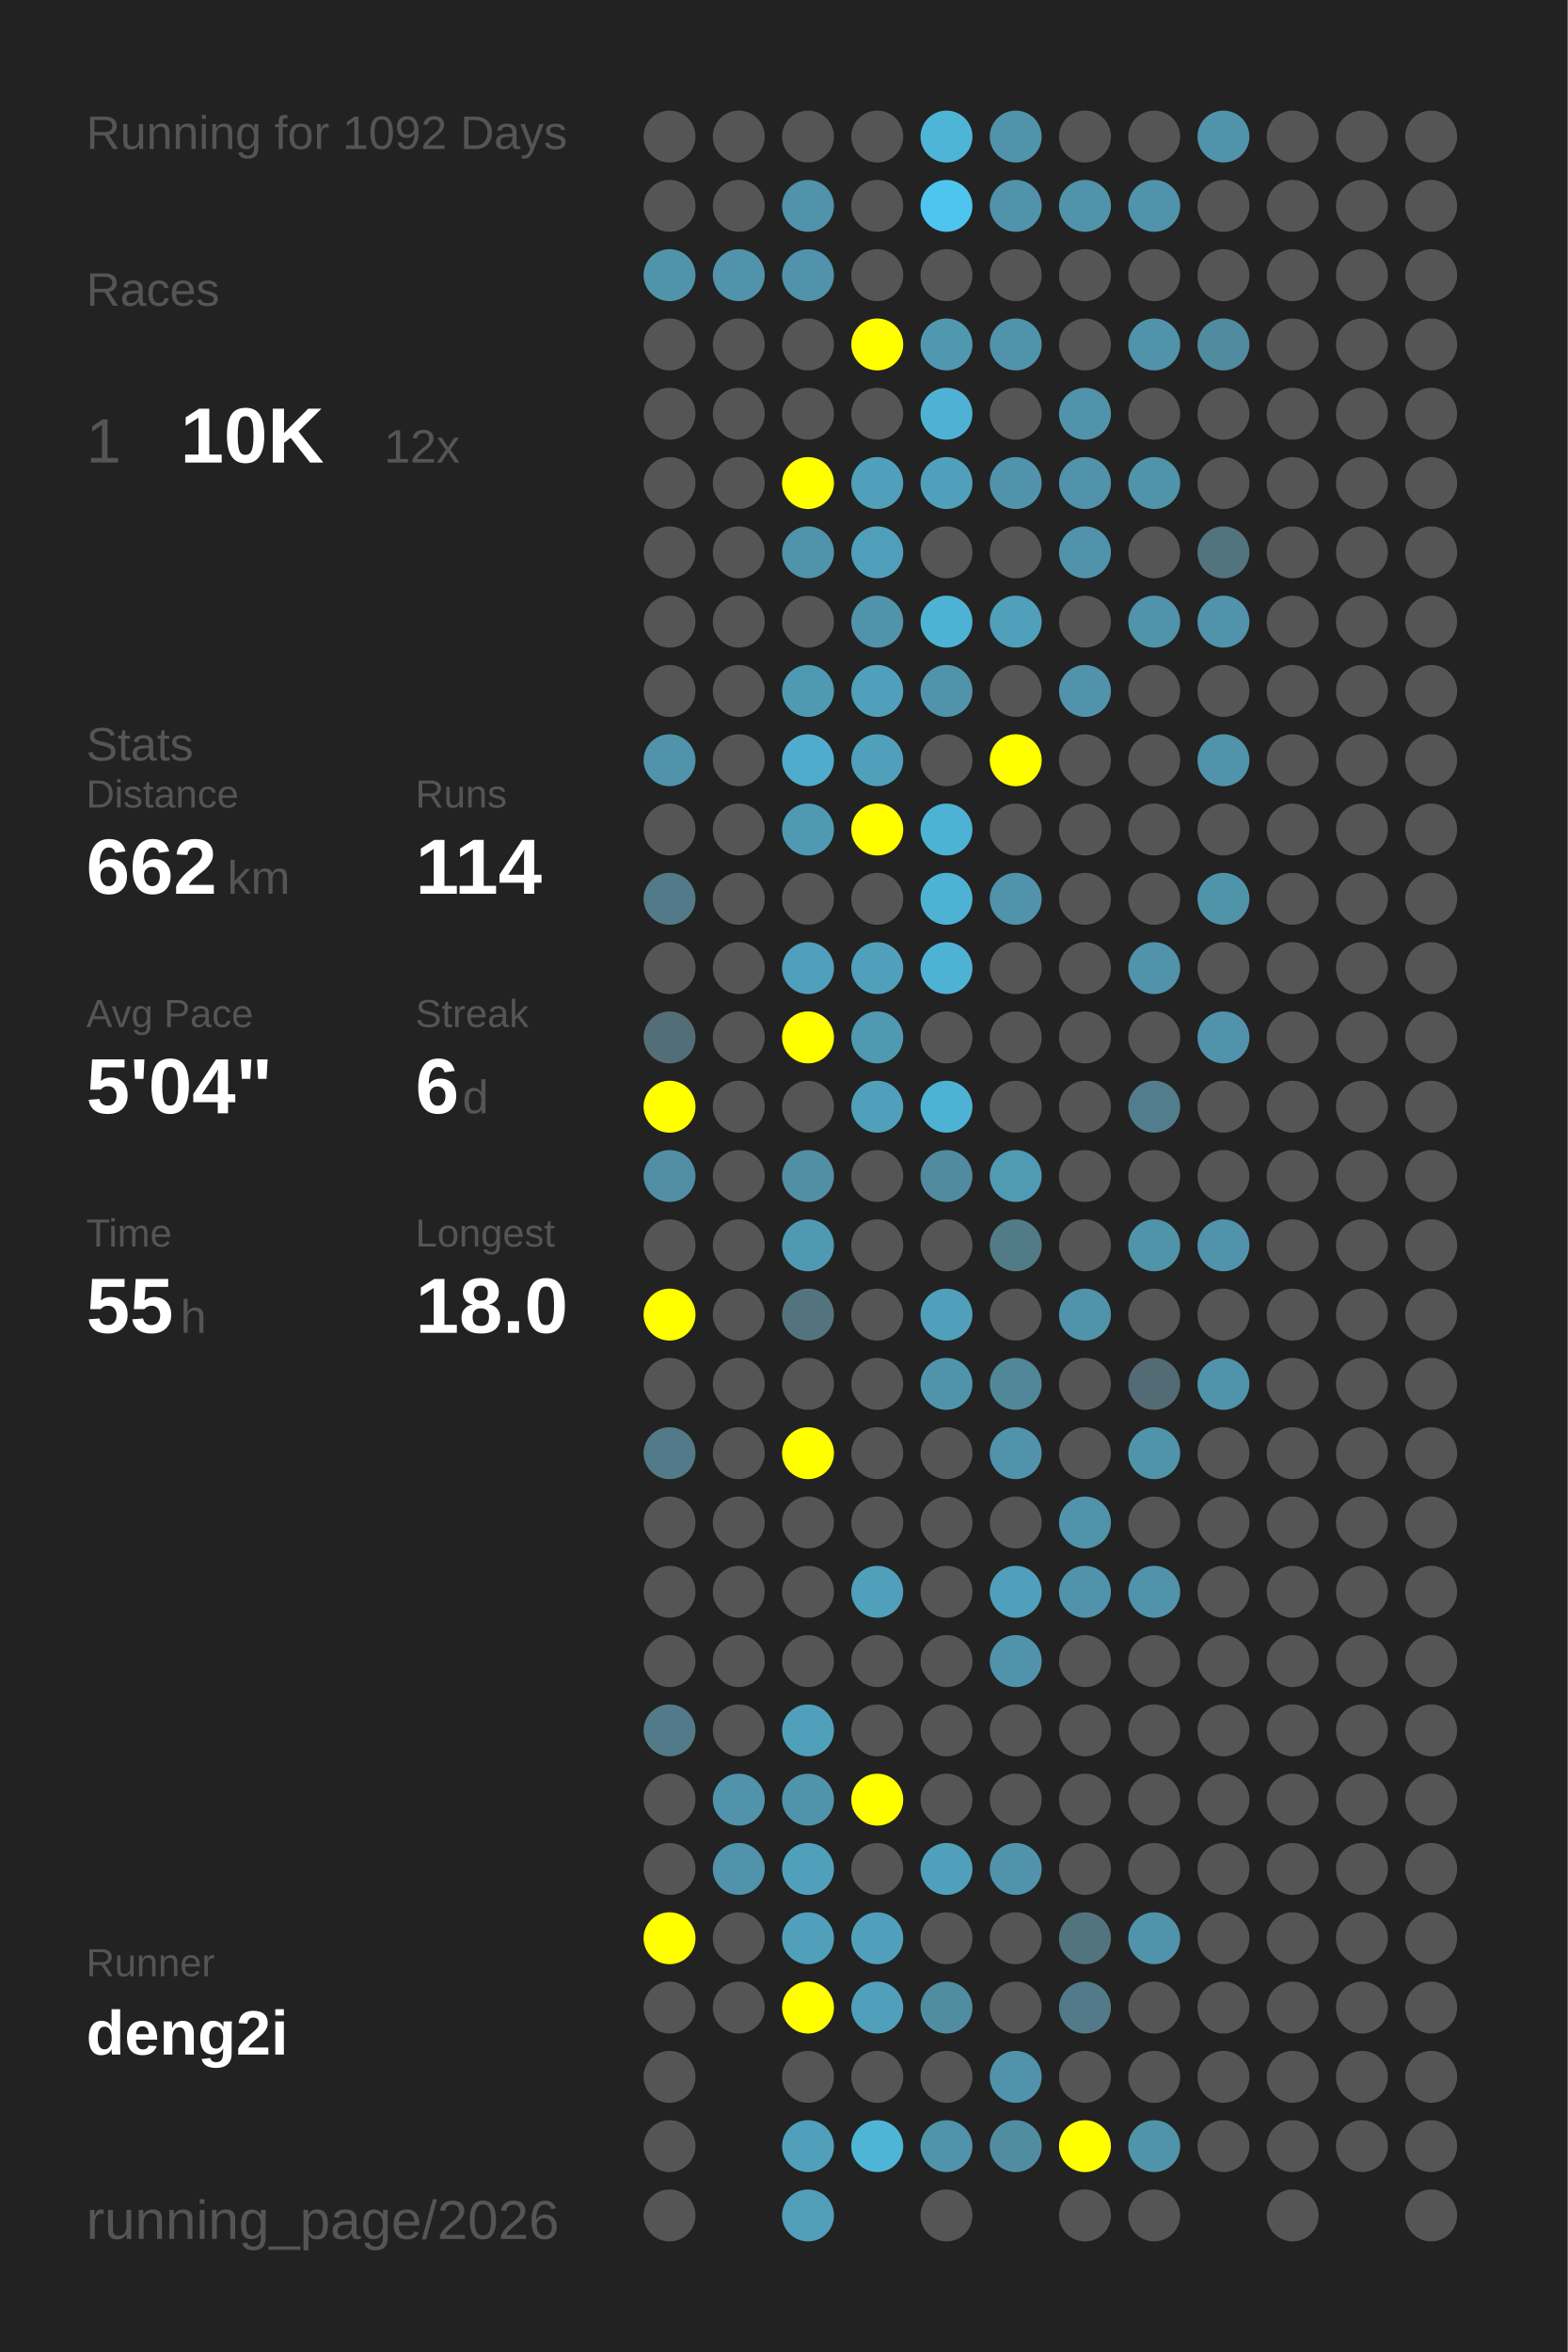
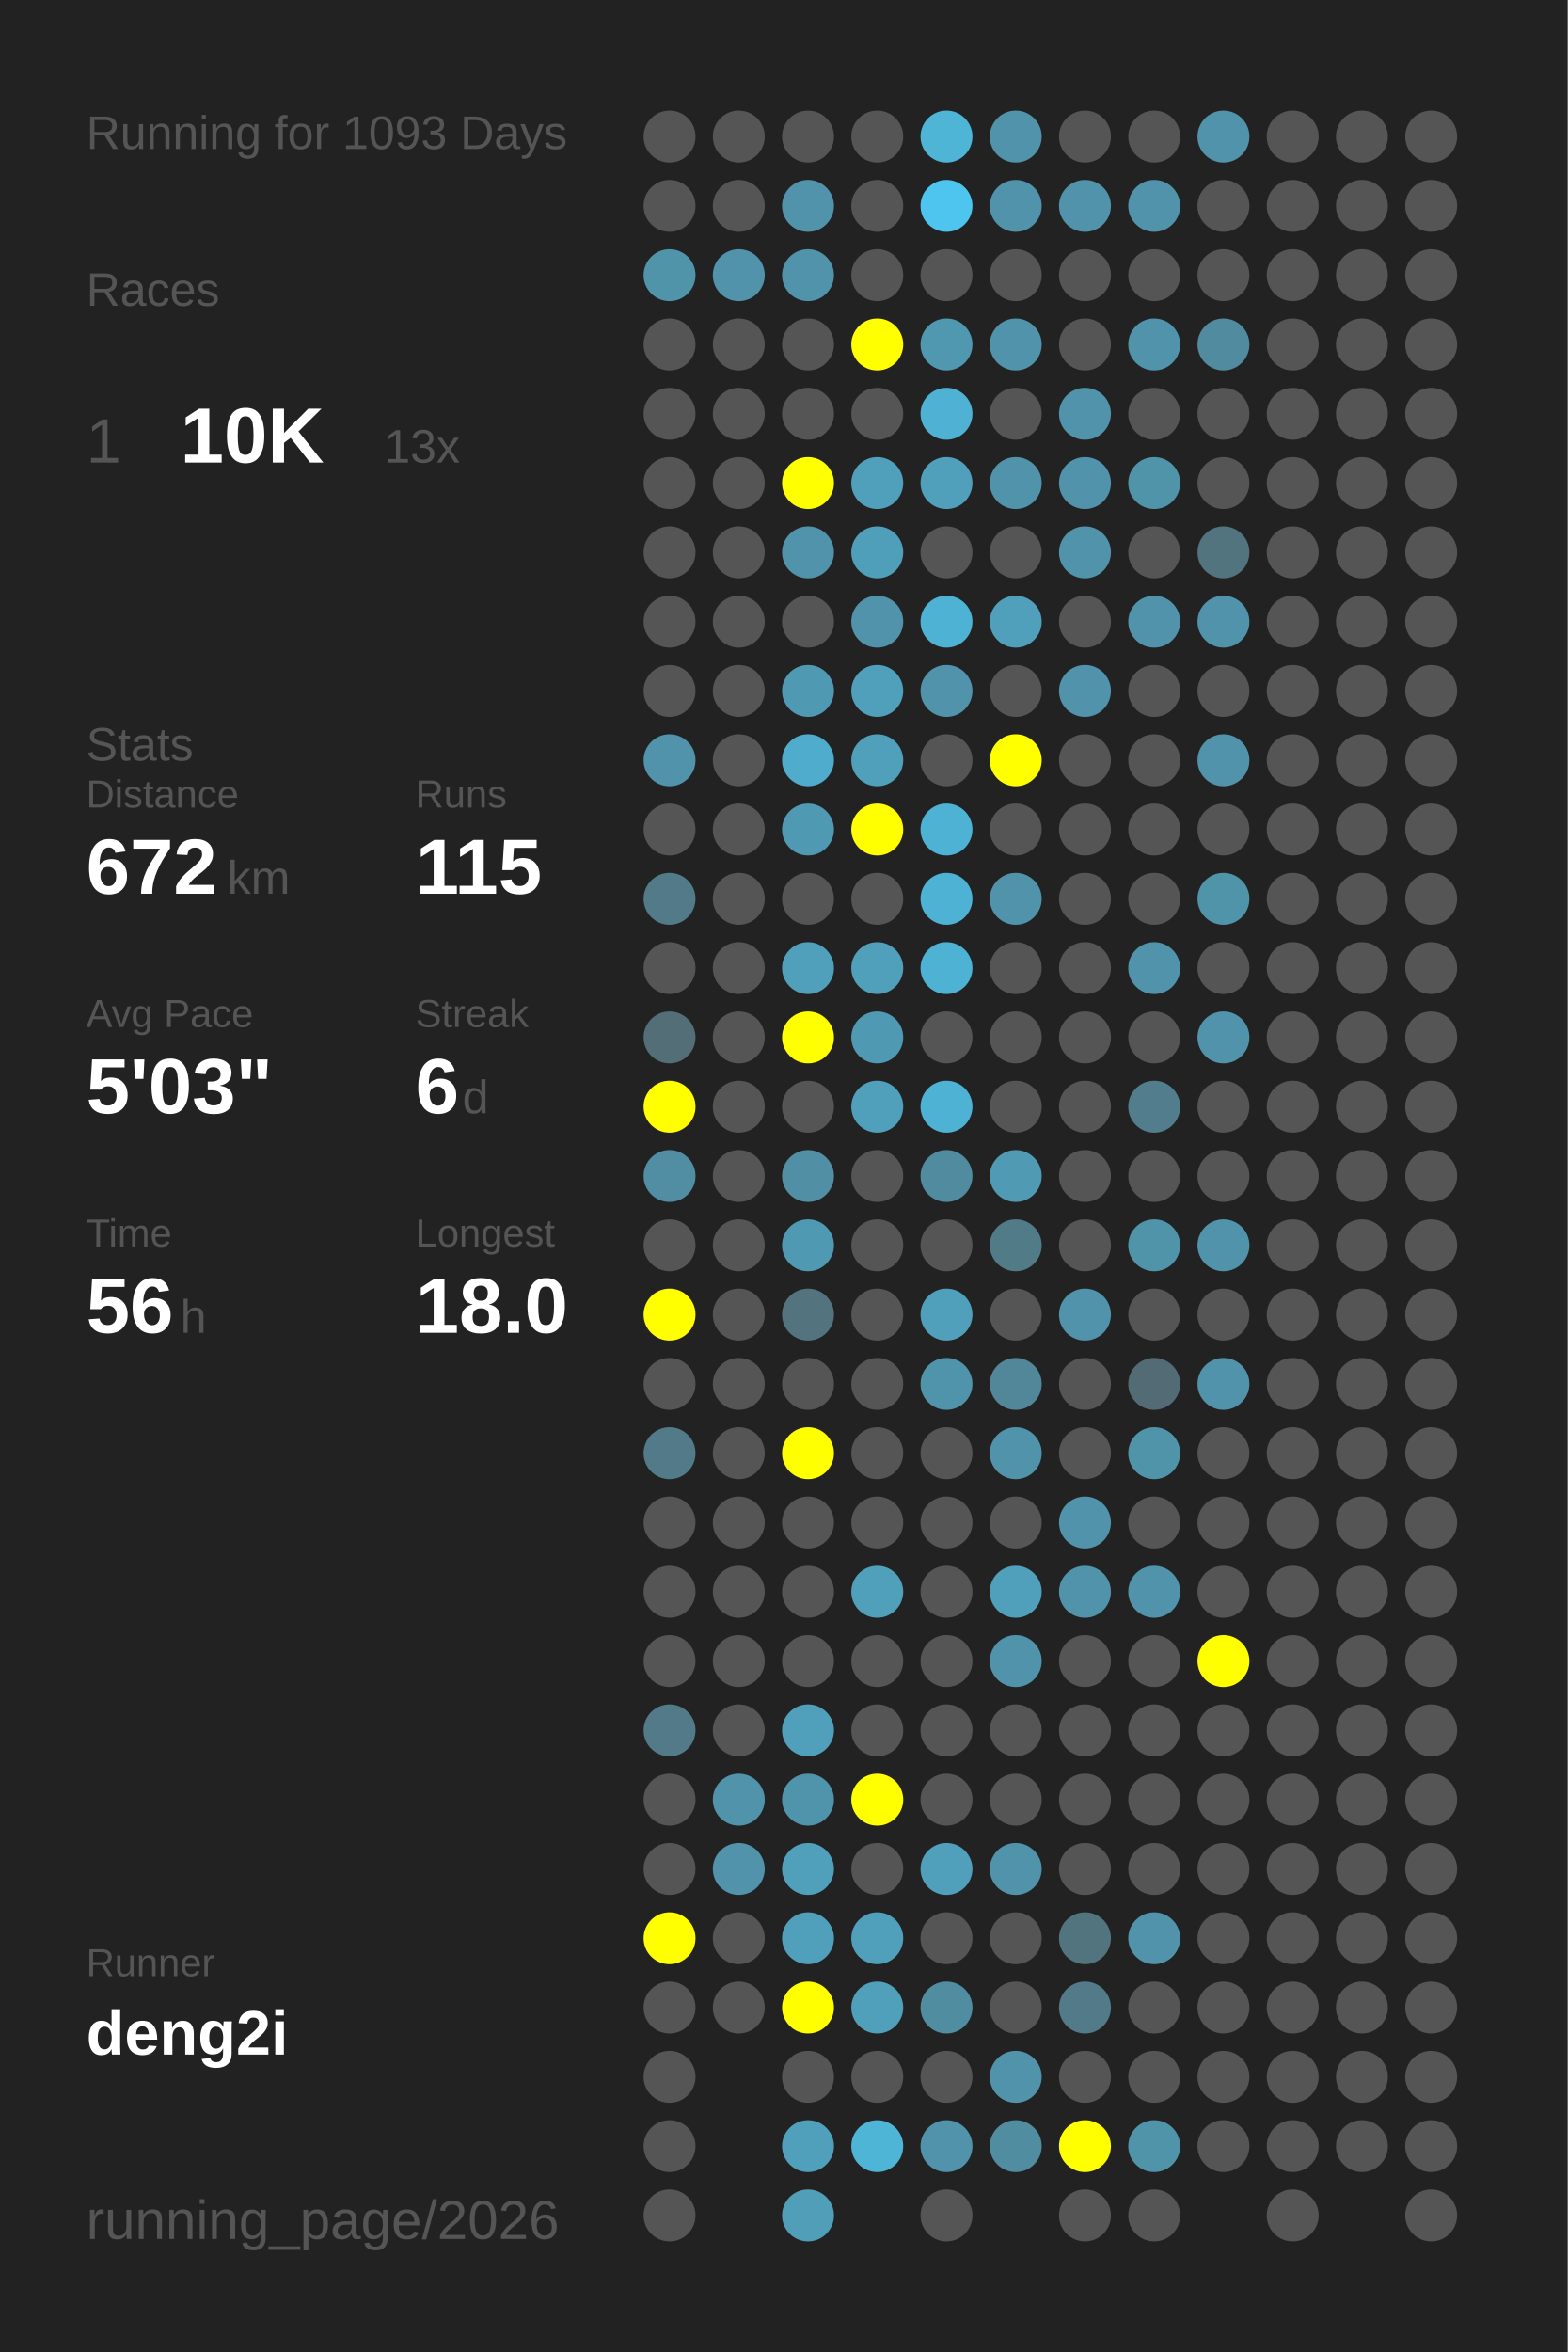
<svg xmlns="http://www.w3.org/2000/svg" baseProfile="full" height="300mm" version="1.1" viewBox="0,0,200,300" width="200mm">
  <defs />
  <rect fill="#222222" height="300" width="200" x="0" y="0" />
-   <text fill="#555555" style="font-size:6px; font-family:Arial;" x="11" y="19">Running for 1092 Days</text>
+   <text fill="#555555" style="font-size:6px; font-family:Arial;" x="11" y="19">Running for 1093 Days</text>
  <text fill="#555555" style="font-size:6px; font-family:Arial;" x="11" y="39">Races</text>
  <text fill="#555555" style="font-size:8px; font-family:Arial;" x="11" y="59">1</text>
  <text fill="#FFFFFF" style="font-size:10px; font-family:Arial; font-weight:bold;" x="23" y="59">10K</text>
-   <text fill="#555555" style="font-size:6px; font-family:Arial;" x="49" y="59">12x</text>
+   <text fill="#555555" style="font-size:6px; font-family:Arial;" x="49" y="59">13x</text>
  <text fill="#555555" style="font-size:6px; font-family:Arial;" x="11" y="97">Stats</text>
  <text fill="#555555" style="font-size:5px; font-family:Arial;" x="11" y="103">Distance</text>
-   <text fill="#FFFFFF" style="font-size:10px; font-family:Arial; font-weight:bold;" x="11" y="114">662</text>
+   <text fill="#FFFFFF" style="font-size:10px; font-family:Arial; font-weight:bold;" x="11" y="114">672</text>
  <text fill="#555555" style="font-size:6px; font-family:Arial;" x="29" y="114">km</text>
  <text fill="#555555" style="font-size:5px; font-family:Arial;" x="53" y="103">Runs</text>
-   <text fill="#FFFFFF" style="font-size:10px; font-family:Arial; font-weight:bold;" x="53" y="114">114</text>
+   <text fill="#FFFFFF" style="font-size:10px; font-family:Arial; font-weight:bold;" x="53" y="114">115</text>
  <text fill="#555555" style="font-size:5px; font-family:Arial;" x="11" y="131">Avg Pace</text>
-   <text fill="#FFFFFF" style="font-size:10px; font-family:Arial; font-weight:bold;" x="11" y="142">5'04"</text>
+   <text fill="#FFFFFF" style="font-size:10px; font-family:Arial; font-weight:bold;" x="11" y="142">5'03"</text>
  <text fill="#555555" style="font-size:5px; font-family:Arial;" x="53" y="131">Streak</text>
  <text fill="#FFFFFF" style="font-size:10px; font-family:Arial; font-weight:bold;" x="53" y="142">6</text>
  <text fill="#555555" style="font-size:6px; font-family:Arial;" x="59" y="142">d</text>
  <text fill="#555555" style="font-size:5px; font-family:Arial;" x="11" y="159">Time</text>
-   <text fill="#FFFFFF" style="font-size:10px; font-family:Arial; font-weight:bold;" x="11" y="170">55</text>
+   <text fill="#FFFFFF" style="font-size:10px; font-family:Arial; font-weight:bold;" x="11" y="170">56</text>
  <text fill="#555555" style="font-size:6px; font-family:Arial;" x="23" y="170">h</text>
  <text fill="#555555" style="font-size:5px; font-family:Arial;" x="53" y="159">Longest</text>
  <text fill="#FFFFFF" style="font-size:10px; font-family:Arial; font-weight:bold;" x="53" y="170">18.0</text>
  <text fill="#555555" style="font-size:5px; font-family:Arial;" x="11" y="252.065">Runner</text>
  <text fill="#FFFFFF" style="font-size:8px; font-family:Arial; font-weight:bold;" x="11" y="262.065">deng2i</text>
  <text fill="#555555" style="font-size:7px; font-family:Arial;" x="11" y="285.581">running_page/2026</text>
  <circle cx="85.417" cy="17.419" fill="#555555" r="3.312" />
  <circle cx="85.417" cy="26.258" fill="#555555" r="3.312" />
  <circle cx="85.417" cy="35.097" fill="#5094aa" r="3.312" />
  <circle cx="85.417" cy="43.935" fill="#555555" r="3.312" />
  <circle cx="85.417" cy="52.774" fill="#555555" r="3.312" />
  <circle cx="85.417" cy="61.613" fill="#555555" r="3.312" />
  <circle cx="85.417" cy="70.452" fill="#555555" r="3.312" />
  <circle cx="85.417" cy="79.29" fill="#555555" r="3.312" />
  <circle cx="85.417" cy="88.129" fill="#555555" r="3.312" />
  <circle cx="85.417" cy="96.968" fill="#5093aa" r="3.312" />
  <circle cx="85.417" cy="105.806" fill="#555555" r="3.312" />
  <circle cx="85.417" cy="114.645" fill="#527a88" r="3.312" />
  <circle cx="85.417" cy="123.484" fill="#555555" r="3.312" />
  <circle cx="85.417" cy="132.323" fill="#536e77" r="3.312" />
  <circle cx="85.417" cy="141.161" fill="#FFFF00" r="3.312" />
  <circle cx="85.417" cy="150" fill="#518ea3" r="3.312" />
  <circle cx="85.417" cy="158.839" fill="#555555" r="3.312" />
  <circle cx="85.417" cy="167.677" fill="#FFFF00" r="3.312" />
  <circle cx="85.417" cy="176.516" fill="#555555" r="3.312" />
  <circle cx="85.417" cy="185.355" fill="#527a88" r="3.312" />
  <circle cx="85.417" cy="194.194" fill="#555555" r="3.312" />
  <circle cx="85.417" cy="203.032" fill="#555555" r="3.312" />
  <circle cx="85.417" cy="211.871" fill="#555555" r="3.312" />
  <circle cx="85.417" cy="220.71" fill="#527a88" r="3.312" />
  <circle cx="85.417" cy="229.548" fill="#555555" r="3.312" />
  <circle cx="85.417" cy="238.387" fill="#555555" r="3.312" />
  <circle cx="85.417" cy="247.226" fill="#FFFF00" r="3.312" />
  <circle cx="85.417" cy="256.065" fill="#555555" r="3.312" />
  <circle cx="85.417" cy="264.903" fill="#555555" r="3.312" />
  <circle cx="85.417" cy="273.742" fill="#555555" r="3.312" />
  <circle cx="85.417" cy="282.581" fill="#555555" r="3.312" />
  <circle cx="94.25" cy="17.419" fill="#555555" r="3.312" />
  <circle cx="94.25" cy="26.258" fill="#555555" r="3.312" />
  <circle cx="94.25" cy="35.097" fill="#5093aa" r="3.312" />
  <circle cx="94.25" cy="43.935" fill="#555555" r="3.312" />
  <circle cx="94.25" cy="52.774" fill="#555555" r="3.312" />
  <circle cx="94.25" cy="61.613" fill="#555555" r="3.312" />
  <circle cx="94.25" cy="70.452" fill="#555555" r="3.312" />
  <circle cx="94.25" cy="79.29" fill="#555555" r="3.312" />
  <circle cx="94.25" cy="88.129" fill="#555555" r="3.312" />
  <circle cx="94.25" cy="96.968" fill="#555555" r="3.312" />
  <circle cx="94.25" cy="105.806" fill="#555555" r="3.312" />
  <circle cx="94.25" cy="114.645" fill="#555555" r="3.312" />
  <circle cx="94.25" cy="123.484" fill="#555555" r="3.312" />
  <circle cx="94.25" cy="132.323" fill="#555555" r="3.312" />
  <circle cx="94.25" cy="141.161" fill="#555555" r="3.312" />
  <circle cx="94.25" cy="150" fill="#555555" r="3.312" />
  <circle cx="94.25" cy="158.839" fill="#555555" r="3.312" />
  <circle cx="94.25" cy="167.677" fill="#555555" r="3.312" />
  <circle cx="94.25" cy="176.516" fill="#555555" r="3.312" />
  <circle cx="94.25" cy="185.355" fill="#555555" r="3.312" />
  <circle cx="94.25" cy="194.194" fill="#555555" r="3.312" />
  <circle cx="94.25" cy="203.032" fill="#555555" r="3.312" />
  <circle cx="94.25" cy="211.871" fill="#555555" r="3.312" />
  <circle cx="94.25" cy="220.71" fill="#555555" r="3.312" />
  <circle cx="94.25" cy="229.548" fill="#5093aa" r="3.312" />
  <circle cx="94.25" cy="238.387" fill="#5093aa" r="3.312" />
  <circle cx="94.25" cy="247.226" fill="#555555" r="3.312" />
  <circle cx="94.25" cy="256.065" fill="#555555" r="3.312" />
  <circle cx="103.083" cy="17.419" fill="#555555" r="3.312" />
  <circle cx="103.083" cy="26.258" fill="#5093aa" r="3.312" />
  <circle cx="103.083" cy="35.097" fill="#5093aa" r="3.312" />
  <circle cx="103.083" cy="43.935" fill="#555555" r="3.312" />
  <circle cx="103.083" cy="52.774" fill="#555555" r="3.312" />
  <circle cx="103.083" cy="61.613" fill="#FFFF00" r="3.312" />
  <circle cx="103.083" cy="70.452" fill="#5093aa" r="3.312" />
  <circle cx="103.083" cy="79.29" fill="#555555" r="3.312" />
  <circle cx="103.083" cy="88.129" fill="#5099b2" r="3.312" />
  <circle cx="103.083" cy="96.968" fill="#4faccc" r="3.312" />
  <circle cx="103.083" cy="105.806" fill="#5099b2" r="3.312" />
  <circle cx="103.083" cy="114.645" fill="#555555" r="3.312" />
  <circle cx="103.083" cy="123.484" fill="#50a0bb" r="3.312" />
  <circle cx="103.083" cy="132.323" fill="#FFFF00" r="3.312" />
  <circle cx="103.083" cy="141.161" fill="#555555" r="3.312" />
  <circle cx="103.083" cy="150" fill="#518fa4" r="3.312" />
  <circle cx="103.083" cy="158.839" fill="#5099b2" r="3.312" />
  <circle cx="103.083" cy="167.677" fill="#53747f" r="3.312" />
  <circle cx="103.083" cy="176.516" fill="#555555" r="3.312" />
  <circle cx="103.083" cy="185.355" fill="#FFFF00" r="3.312" />
  <circle cx="103.083" cy="194.194" fill="#555555" r="3.312" />
  <circle cx="103.083" cy="203.032" fill="#555555" r="3.312" />
  <circle cx="103.083" cy="211.871" fill="#555555" r="3.312" />
  <circle cx="103.083" cy="220.71" fill="#50a0bb" r="3.312" />
  <circle cx="103.083" cy="229.548" fill="#5094ab" r="3.312" />
  <circle cx="103.083" cy="238.387" fill="#50a0bb" r="3.312" />
  <circle cx="103.083" cy="247.226" fill="#50a0bb" r="3.312" />
  <circle cx="103.083" cy="256.065" fill="#FFFF00" r="3.312" />
  <circle cx="103.083" cy="264.903" fill="#555555" r="3.312" />
  <circle cx="103.083" cy="273.742" fill="#50a0bb" r="3.312" />
  <circle cx="103.083" cy="282.581" fill="#509eb8" r="3.312" />
  <circle cx="111.917" cy="17.419" fill="#555555" r="3.312" />
  <circle cx="111.917" cy="26.258" fill="#555555" r="3.312" />
  <circle cx="111.917" cy="35.097" fill="#555555" r="3.312" />
  <circle cx="111.917" cy="43.935" fill="#FFFF00" r="3.312" />
  <circle cx="111.917" cy="52.774" fill="#555555" r="3.312" />
  <circle cx="111.917" cy="61.613" fill="#50a0bb" r="3.312" />
  <circle cx="111.917" cy="70.452" fill="#509fba" r="3.312" />
  <circle cx="111.917" cy="79.29" fill="#5093aa" r="3.312" />
  <circle cx="111.917" cy="88.129" fill="#50a0bb" r="3.312" />
  <circle cx="111.917" cy="96.968" fill="#50a0bb" r="3.312" />
  <circle cx="111.917" cy="105.806" fill="#FFFF00" r="3.312" />
  <circle cx="111.917" cy="114.645" fill="#555555" r="3.312" />
  <circle cx="111.917" cy="123.484" fill="#50a0bb" r="3.312" />
  <circle cx="111.917" cy="132.323" fill="#5099b2" r="3.312" />
  <circle cx="111.917" cy="141.161" fill="#50a0bb" r="3.312" />
  <circle cx="111.917" cy="150" fill="#555555" r="3.312" />
  <circle cx="111.917" cy="158.839" fill="#555555" r="3.312" />
  <circle cx="111.917" cy="167.677" fill="#555555" r="3.312" />
  <circle cx="111.917" cy="176.516" fill="#555555" r="3.312" />
  <circle cx="111.917" cy="185.355" fill="#555555" r="3.312" />
  <circle cx="111.917" cy="194.194" fill="#555555" r="3.312" />
  <circle cx="111.917" cy="203.032" fill="#50a0bb" r="3.312" />
  <circle cx="111.917" cy="211.871" fill="#555555" r="3.312" />
  <circle cx="111.917" cy="220.71" fill="#555555" r="3.312" />
  <circle cx="111.917" cy="229.548" fill="#FFFF00" r="3.312" />
  <circle cx="111.917" cy="238.387" fill="#555555" r="3.312" />
  <circle cx="111.917" cy="247.226" fill="#50a0bb" r="3.312" />
  <circle cx="111.917" cy="256.065" fill="#50a0bb" r="3.312" />
  <circle cx="111.917" cy="264.903" fill="#555555" r="3.312" />
  <circle cx="111.917" cy="273.742" fill="#4eb5d7" r="3.312" />
  <circle cx="120.75" cy="17.419" fill="#4eb5d7" r="3.312" />
  <circle cx="120.75" cy="26.258" fill="#4dc5ee" r="3.312" />
  <circle cx="120.75" cy="35.097" fill="#555555" r="3.312" />
  <circle cx="120.75" cy="43.935" fill="#5098b0" r="3.312" />
  <circle cx="120.75" cy="52.774" fill="#4fb2d4" r="3.312" />
  <circle cx="120.75" cy="61.613" fill="#50a0bb" r="3.312" />
  <circle cx="120.75" cy="70.452" fill="#555555" r="3.312" />
  <circle cx="120.75" cy="79.29" fill="#4eb2d4" r="3.312" />
  <circle cx="120.75" cy="88.129" fill="#5093aa" r="3.312" />
  <circle cx="120.75" cy="96.968" fill="#555555" r="3.312" />
  <circle cx="120.75" cy="105.806" fill="#4eb2d4" r="3.312" />
  <circle cx="120.75" cy="114.645" fill="#4eb2d4" r="3.312" />
  <circle cx="120.75" cy="123.484" fill="#4eb2d4" r="3.312" />
  <circle cx="120.75" cy="132.323" fill="#555555" r="3.312" />
  <circle cx="120.75" cy="141.161" fill="#4eb2d4" r="3.312" />
  <circle cx="120.75" cy="150" fill="#518b9f" r="3.312" />
  <circle cx="120.75" cy="158.839" fill="#555555" r="3.312" />
  <circle cx="120.75" cy="167.677" fill="#50a0bb" r="3.312" />
  <circle cx="120.75" cy="176.516" fill="#5094ab" r="3.312" />
  <circle cx="120.75" cy="185.355" fill="#555555" r="3.312" />
  <circle cx="120.75" cy="194.194" fill="#555555" r="3.312" />
  <circle cx="120.75" cy="203.032" fill="#555555" r="3.312" />
  <circle cx="120.75" cy="211.871" fill="#555555" r="3.312" />
  <circle cx="120.75" cy="220.71" fill="#555555" r="3.312" />
  <circle cx="120.75" cy="229.548" fill="#555555" r="3.312" />
  <circle cx="120.75" cy="238.387" fill="#50a0bb" r="3.312" />
  <circle cx="120.75" cy="247.226" fill="#555555" r="3.312" />
  <circle cx="120.75" cy="256.065" fill="#518da1" r="3.312" />
  <circle cx="120.75" cy="264.903" fill="#555555" r="3.312" />
  <circle cx="120.75" cy="273.742" fill="#5093aa" r="3.312" />
  <circle cx="120.75" cy="282.581" fill="#555555" r="3.312" />
  <circle cx="129.583" cy="17.419" fill="#5093aa" r="3.312" />
  <circle cx="129.583" cy="26.258" fill="#5093aa" r="3.312" />
  <circle cx="129.583" cy="35.097" fill="#555555" r="3.312" />
  <circle cx="129.583" cy="43.935" fill="#5093aa" r="3.312" />
  <circle cx="129.583" cy="52.774" fill="#555555" r="3.312" />
  <circle cx="129.583" cy="61.613" fill="#5093aa" r="3.312" />
  <circle cx="129.583" cy="70.452" fill="#555555" r="3.312" />
  <circle cx="129.583" cy="79.29" fill="#50a0bb" r="3.312" />
  <circle cx="129.583" cy="88.129" fill="#555555" r="3.312" />
  <circle cx="129.583" cy="96.968" fill="#FFFF00" r="3.312" />
  <circle cx="129.583" cy="105.806" fill="#555555" r="3.312" />
  <circle cx="129.583" cy="114.645" fill="#5093aa" r="3.312" />
  <circle cx="129.583" cy="123.484" fill="#555555" r="3.312" />
  <circle cx="129.583" cy="132.323" fill="#555555" r="3.312" />
  <circle cx="129.583" cy="141.161" fill="#555555" r="3.312" />
  <circle cx="129.583" cy="150" fill="#509ab3" r="3.312" />
  <circle cx="129.583" cy="158.839" fill="#527b88" r="3.312" />
  <circle cx="129.583" cy="167.677" fill="#555555" r="3.312" />
  <circle cx="129.583" cy="176.516" fill="#518799" r="3.312" />
  <circle cx="129.583" cy="185.355" fill="#5093aa" r="3.312" />
  <circle cx="129.583" cy="194.194" fill="#555555" r="3.312" />
  <circle cx="129.583" cy="203.032" fill="#50a0bb" r="3.312" />
  <circle cx="129.583" cy="211.871" fill="#5093aa" r="3.312" />
  <circle cx="129.583" cy="220.71" fill="#555555" r="3.312" />
  <circle cx="129.583" cy="229.548" fill="#555555" r="3.312" />
  <circle cx="129.583" cy="238.387" fill="#5093aa" r="3.312" />
  <circle cx="129.583" cy="247.226" fill="#555555" r="3.312" />
  <circle cx="129.583" cy="256.065" fill="#555555" r="3.312" />
  <circle cx="129.583" cy="264.903" fill="#5093aa" r="3.312" />
  <circle cx="129.583" cy="273.742" fill="#518da1" r="3.312" />
  <circle cx="138.417" cy="17.419" fill="#555555" r="3.312" />
  <circle cx="138.417" cy="26.258" fill="#5093aa" r="3.312" />
  <circle cx="138.417" cy="35.097" fill="#555555" r="3.312" />
  <circle cx="138.417" cy="43.935" fill="#555555" r="3.312" />
  <circle cx="138.417" cy="52.774" fill="#5093aa" r="3.312" />
  <circle cx="138.417" cy="61.613" fill="#5093aa" r="3.312" />
  <circle cx="138.417" cy="70.452" fill="#5093aa" r="3.312" />
  <circle cx="138.417" cy="79.29" fill="#555555" r="3.312" />
  <circle cx="138.417" cy="88.129" fill="#5093aa" r="3.312" />
  <circle cx="138.417" cy="96.968" fill="#555555" r="3.312" />
  <circle cx="138.417" cy="105.806" fill="#555555" r="3.312" />
  <circle cx="138.417" cy="114.645" fill="#555555" r="3.312" />
  <circle cx="138.417" cy="123.484" fill="#555555" r="3.312" />
  <circle cx="138.417" cy="132.323" fill="#555555" r="3.312" />
  <circle cx="138.417" cy="141.161" fill="#555555" r="3.312" />
  <circle cx="138.417" cy="150" fill="#555555" r="3.312" />
  <circle cx="138.417" cy="158.839" fill="#555555" r="3.312" />
  <circle cx="138.417" cy="167.677" fill="#5093aa" r="3.312" />
  <circle cx="138.417" cy="176.516" fill="#555555" r="3.312" />
  <circle cx="138.417" cy="185.355" fill="#555555" r="3.312" />
  <circle cx="138.417" cy="194.194" fill="#5093aa" r="3.312" />
  <circle cx="138.417" cy="203.032" fill="#5093aa" r="3.312" />
  <circle cx="138.417" cy="211.871" fill="#555555" r="3.312" />
  <circle cx="138.417" cy="220.71" fill="#555555" r="3.312" />
  <circle cx="138.417" cy="229.548" fill="#555555" r="3.312" />
  <circle cx="138.417" cy="238.387" fill="#555555" r="3.312" />
  <circle cx="138.417" cy="247.226" fill="#52747f" r="3.312" />
  <circle cx="138.417" cy="256.065" fill="#527a88" r="3.312" />
  <circle cx="138.417" cy="264.903" fill="#555555" r="3.312" />
  <circle cx="138.417" cy="273.742" fill="#FFFF00" r="3.312" />
  <circle cx="138.417" cy="282.581" fill="#555555" r="3.312" />
  <circle cx="147.25" cy="17.419" fill="#555555" r="3.312" />
  <circle cx="147.25" cy="26.258" fill="#5093aa" r="3.312" />
  <circle cx="147.25" cy="35.097" fill="#555555" r="3.312" />
  <circle cx="147.25" cy="43.935" fill="#5093aa" r="3.312" />
  <circle cx="147.25" cy="52.774" fill="#555555" r="3.312" />
  <circle cx="147.25" cy="61.613" fill="#5094aa" r="3.312" />
  <circle cx="147.25" cy="70.452" fill="#555555" r="3.312" />
  <circle cx="147.25" cy="79.29" fill="#5093aa" r="3.312" />
  <circle cx="147.25" cy="88.129" fill="#555555" r="3.312" />
  <circle cx="147.25" cy="96.968" fill="#555555" r="3.312" />
  <circle cx="147.25" cy="105.806" fill="#555555" r="3.312" />
  <circle cx="147.25" cy="114.645" fill="#555555" r="3.312" />
  <circle cx="147.25" cy="123.484" fill="#5093aa" r="3.312" />
  <circle cx="147.25" cy="132.323" fill="#555555" r="3.312" />
  <circle cx="147.25" cy="141.161" fill="#527d8c" r="3.312" />
  <circle cx="147.25" cy="150" fill="#555555" r="3.312" />
  <circle cx="147.25" cy="158.839" fill="#5094aa" r="3.312" />
  <circle cx="147.25" cy="167.677" fill="#555555" r="3.312" />
  <circle cx="147.25" cy="176.516" fill="#536b74" r="3.312" />
  <circle cx="147.25" cy="185.355" fill="#5094aa" r="3.312" />
  <circle cx="147.25" cy="194.194" fill="#555555" r="3.312" />
  <circle cx="147.25" cy="203.032" fill="#5093aa" r="3.312" />
  <circle cx="147.25" cy="211.871" fill="#555555" r="3.312" />
  <circle cx="147.25" cy="220.71" fill="#555555" r="3.312" />
  <circle cx="147.25" cy="229.548" fill="#555555" r="3.312" />
  <circle cx="147.25" cy="238.387" fill="#555555" r="3.312" />
  <circle cx="147.25" cy="247.226" fill="#5093aa" r="3.312" />
  <circle cx="147.25" cy="256.065" fill="#555555" r="3.312" />
  <circle cx="147.25" cy="264.903" fill="#555555" r="3.312" />
  <circle cx="147.25" cy="273.742" fill="#5094aa" r="3.312" />
  <circle cx="147.25" cy="282.581" fill="#555555" r="3.312" />
  <circle cx="156.083" cy="17.419" fill="#5093aa" r="3.312" />
  <circle cx="156.083" cy="26.258" fill="#555555" r="3.312" />
  <circle cx="156.083" cy="35.097" fill="#555555" r="3.312" />
  <circle cx="156.083" cy="43.935" fill="#518b9f" r="3.312" />
  <circle cx="156.083" cy="52.774" fill="#555555" r="3.312" />
  <circle cx="156.083" cy="61.613" fill="#555555" r="3.312" />
  <circle cx="156.083" cy="70.452" fill="#52747f" r="3.312" />
  <circle cx="156.083" cy="79.29" fill="#5093aa" r="3.312" />
  <circle cx="156.083" cy="88.129" fill="#555555" r="3.312" />
  <circle cx="156.083" cy="96.968" fill="#5093aa" r="3.312" />
  <circle cx="156.083" cy="105.806" fill="#555555" r="3.312" />
  <circle cx="156.083" cy="114.645" fill="#5094aa" r="3.312" />
  <circle cx="156.083" cy="123.484" fill="#555555" r="3.312" />
  <circle cx="156.083" cy="132.323" fill="#5093aa" r="3.312" />
  <circle cx="156.083" cy="141.161" fill="#555555" r="3.312" />
  <circle cx="156.083" cy="150" fill="#555555" r="3.312" />
  <circle cx="156.083" cy="158.839" fill="#5093aa" r="3.312" />
  <circle cx="156.083" cy="167.677" fill="#555555" r="3.312" />
  <circle cx="156.083" cy="176.516" fill="#5093aa" r="3.312" />
  <circle cx="156.083" cy="185.355" fill="#555555" r="3.312" />
  <circle cx="156.083" cy="194.194" fill="#555555" r="3.312" />
  <circle cx="156.083" cy="203.032" fill="#555555" r="3.312" />
-   <circle cx="156.083" cy="211.871" fill="#555555" r="3.312" />
+   <circle cx="156.083" cy="211.871" fill="#FFFF00" r="3.312" />
  <circle cx="156.083" cy="220.71" fill="#555555" r="3.312" />
  <circle cx="156.083" cy="229.548" fill="#555555" r="3.312" />
  <circle cx="156.083" cy="238.387" fill="#555555" r="3.312" />
  <circle cx="156.083" cy="247.226" fill="#555555" r="3.312" />
  <circle cx="156.083" cy="256.065" fill="#555555" r="3.312" />
  <circle cx="156.083" cy="264.903" fill="#555555" r="3.312" />
  <circle cx="156.083" cy="273.742" fill="#555555" r="3.312" />
  <circle cx="164.917" cy="17.419" fill="#555555" r="3.312" />
  <circle cx="164.917" cy="26.258" fill="#555555" r="3.312" />
  <circle cx="164.917" cy="35.097" fill="#555555" r="3.312" />
  <circle cx="164.917" cy="43.935" fill="#555555" r="3.312" />
  <circle cx="164.917" cy="52.774" fill="#555555" r="3.312" />
  <circle cx="164.917" cy="61.613" fill="#555555" r="3.312" />
  <circle cx="164.917" cy="70.452" fill="#555555" r="3.312" />
  <circle cx="164.917" cy="79.29" fill="#555555" r="3.312" />
  <circle cx="164.917" cy="88.129" fill="#555555" r="3.312" />
  <circle cx="164.917" cy="96.968" fill="#555555" r="3.312" />
  <circle cx="164.917" cy="105.806" fill="#555555" r="3.312" />
  <circle cx="164.917" cy="114.645" fill="#555555" r="3.312" />
  <circle cx="164.917" cy="123.484" fill="#555555" r="3.312" />
  <circle cx="164.917" cy="132.323" fill="#555555" r="3.312" />
  <circle cx="164.917" cy="141.161" fill="#555555" r="3.312" />
  <circle cx="164.917" cy="150" fill="#555555" r="3.312" />
  <circle cx="164.917" cy="158.839" fill="#555555" r="3.312" />
  <circle cx="164.917" cy="167.677" fill="#555555" r="3.312" />
  <circle cx="164.917" cy="176.516" fill="#555555" r="3.312" />
  <circle cx="164.917" cy="185.355" fill="#555555" r="3.312" />
  <circle cx="164.917" cy="194.194" fill="#555555" r="3.312" />
  <circle cx="164.917" cy="203.032" fill="#555555" r="3.312" />
  <circle cx="164.917" cy="211.871" fill="#555555" r="3.312" />
  <circle cx="164.917" cy="220.71" fill="#555555" r="3.312" />
  <circle cx="164.917" cy="229.548" fill="#555555" r="3.312" />
  <circle cx="164.917" cy="238.387" fill="#555555" r="3.312" />
  <circle cx="164.917" cy="247.226" fill="#555555" r="3.312" />
  <circle cx="164.917" cy="256.065" fill="#555555" r="3.312" />
  <circle cx="164.917" cy="264.903" fill="#555555" r="3.312" />
  <circle cx="164.917" cy="273.742" fill="#555555" r="3.312" />
  <circle cx="164.917" cy="282.581" fill="#555555" r="3.312" />
  <circle cx="173.75" cy="17.419" fill="#555555" r="3.312" />
  <circle cx="173.75" cy="26.258" fill="#555555" r="3.312" />
  <circle cx="173.75" cy="35.097" fill="#555555" r="3.312" />
  <circle cx="173.75" cy="43.935" fill="#555555" r="3.312" />
  <circle cx="173.75" cy="52.774" fill="#555555" r="3.312" />
  <circle cx="173.75" cy="61.613" fill="#555555" r="3.312" />
  <circle cx="173.75" cy="70.452" fill="#555555" r="3.312" />
  <circle cx="173.75" cy="79.29" fill="#555555" r="3.312" />
  <circle cx="173.75" cy="88.129" fill="#555555" r="3.312" />
  <circle cx="173.75" cy="96.968" fill="#555555" r="3.312" />
  <circle cx="173.75" cy="105.806" fill="#555555" r="3.312" />
  <circle cx="173.75" cy="114.645" fill="#555555" r="3.312" />
  <circle cx="173.75" cy="123.484" fill="#555555" r="3.312" />
  <circle cx="173.75" cy="132.323" fill="#555555" r="3.312" />
  <circle cx="173.75" cy="141.161" fill="#555555" r="3.312" />
  <circle cx="173.75" cy="150" fill="#555555" r="3.312" />
  <circle cx="173.75" cy="158.839" fill="#555555" r="3.312" />
  <circle cx="173.75" cy="167.677" fill="#555555" r="3.312" />
  <circle cx="173.75" cy="176.516" fill="#555555" r="3.312" />
  <circle cx="173.75" cy="185.355" fill="#555555" r="3.312" />
  <circle cx="173.75" cy="194.194" fill="#555555" r="3.312" />
  <circle cx="173.75" cy="203.032" fill="#555555" r="3.312" />
  <circle cx="173.75" cy="211.871" fill="#555555" r="3.312" />
  <circle cx="173.75" cy="220.71" fill="#555555" r="3.312" />
  <circle cx="173.75" cy="229.548" fill="#555555" r="3.312" />
  <circle cx="173.75" cy="238.387" fill="#555555" r="3.312" />
  <circle cx="173.75" cy="247.226" fill="#555555" r="3.312" />
  <circle cx="173.75" cy="256.065" fill="#555555" r="3.312" />
  <circle cx="173.75" cy="264.903" fill="#555555" r="3.312" />
  <circle cx="173.75" cy="273.742" fill="#555555" r="3.312" />
  <circle cx="182.583" cy="17.419" fill="#555555" r="3.312" />
  <circle cx="182.583" cy="26.258" fill="#555555" r="3.312" />
  <circle cx="182.583" cy="35.097" fill="#555555" r="3.312" />
  <circle cx="182.583" cy="43.935" fill="#555555" r="3.312" />
  <circle cx="182.583" cy="52.774" fill="#555555" r="3.312" />
  <circle cx="182.583" cy="61.613" fill="#555555" r="3.312" />
  <circle cx="182.583" cy="70.452" fill="#555555" r="3.312" />
  <circle cx="182.583" cy="79.29" fill="#555555" r="3.312" />
  <circle cx="182.583" cy="88.129" fill="#555555" r="3.312" />
  <circle cx="182.583" cy="96.968" fill="#555555" r="3.312" />
  <circle cx="182.583" cy="105.806" fill="#555555" r="3.312" />
  <circle cx="182.583" cy="114.645" fill="#555555" r="3.312" />
  <circle cx="182.583" cy="123.484" fill="#555555" r="3.312" />
  <circle cx="182.583" cy="132.323" fill="#555555" r="3.312" />
  <circle cx="182.583" cy="141.161" fill="#555555" r="3.312" />
  <circle cx="182.583" cy="150" fill="#555555" r="3.312" />
  <circle cx="182.583" cy="158.839" fill="#555555" r="3.312" />
  <circle cx="182.583" cy="167.677" fill="#555555" r="3.312" />
  <circle cx="182.583" cy="176.516" fill="#555555" r="3.312" />
  <circle cx="182.583" cy="185.355" fill="#555555" r="3.312" />
  <circle cx="182.583" cy="194.194" fill="#555555" r="3.312" />
  <circle cx="182.583" cy="203.032" fill="#555555" r="3.312" />
  <circle cx="182.583" cy="211.871" fill="#555555" r="3.312" />
  <circle cx="182.583" cy="220.71" fill="#555555" r="3.312" />
  <circle cx="182.583" cy="229.548" fill="#555555" r="3.312" />
  <circle cx="182.583" cy="238.387" fill="#555555" r="3.312" />
  <circle cx="182.583" cy="247.226" fill="#555555" r="3.312" />
  <circle cx="182.583" cy="256.065" fill="#555555" r="3.312" />
  <circle cx="182.583" cy="264.903" fill="#555555" r="3.312" />
  <circle cx="182.583" cy="273.742" fill="#555555" r="3.312" />
  <circle cx="182.583" cy="282.581" fill="#555555" r="3.312" />
</svg>
